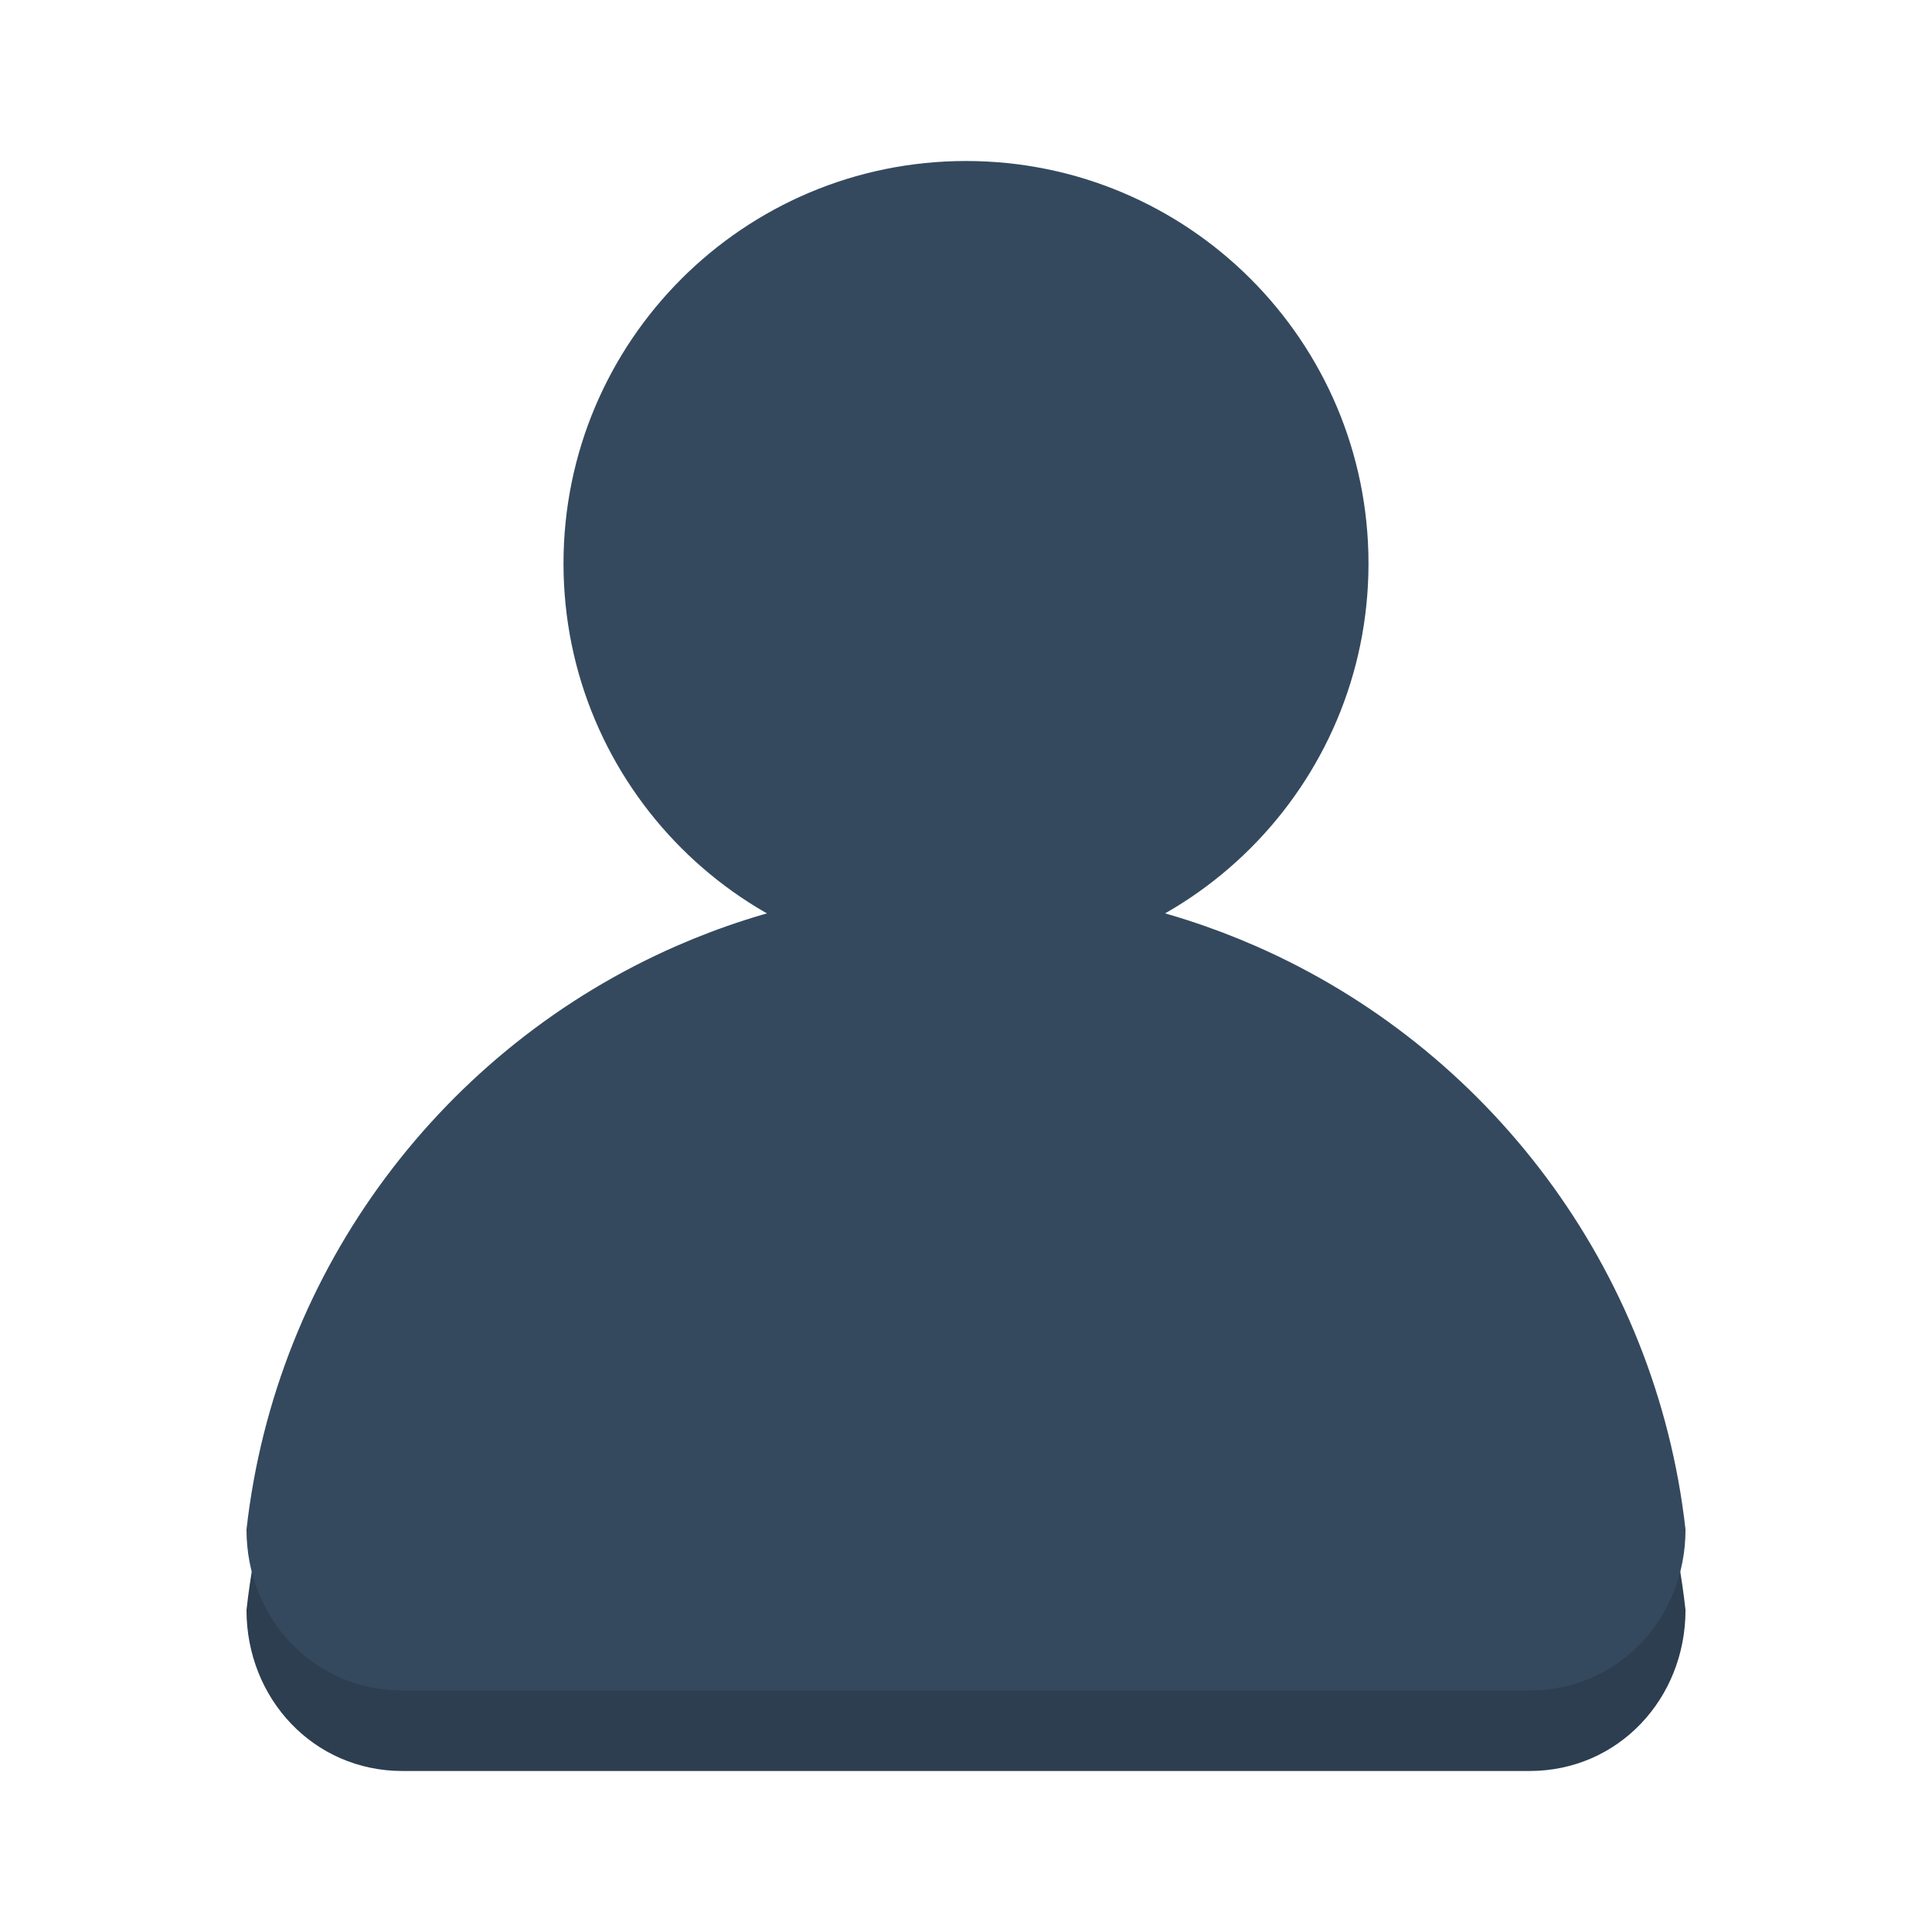
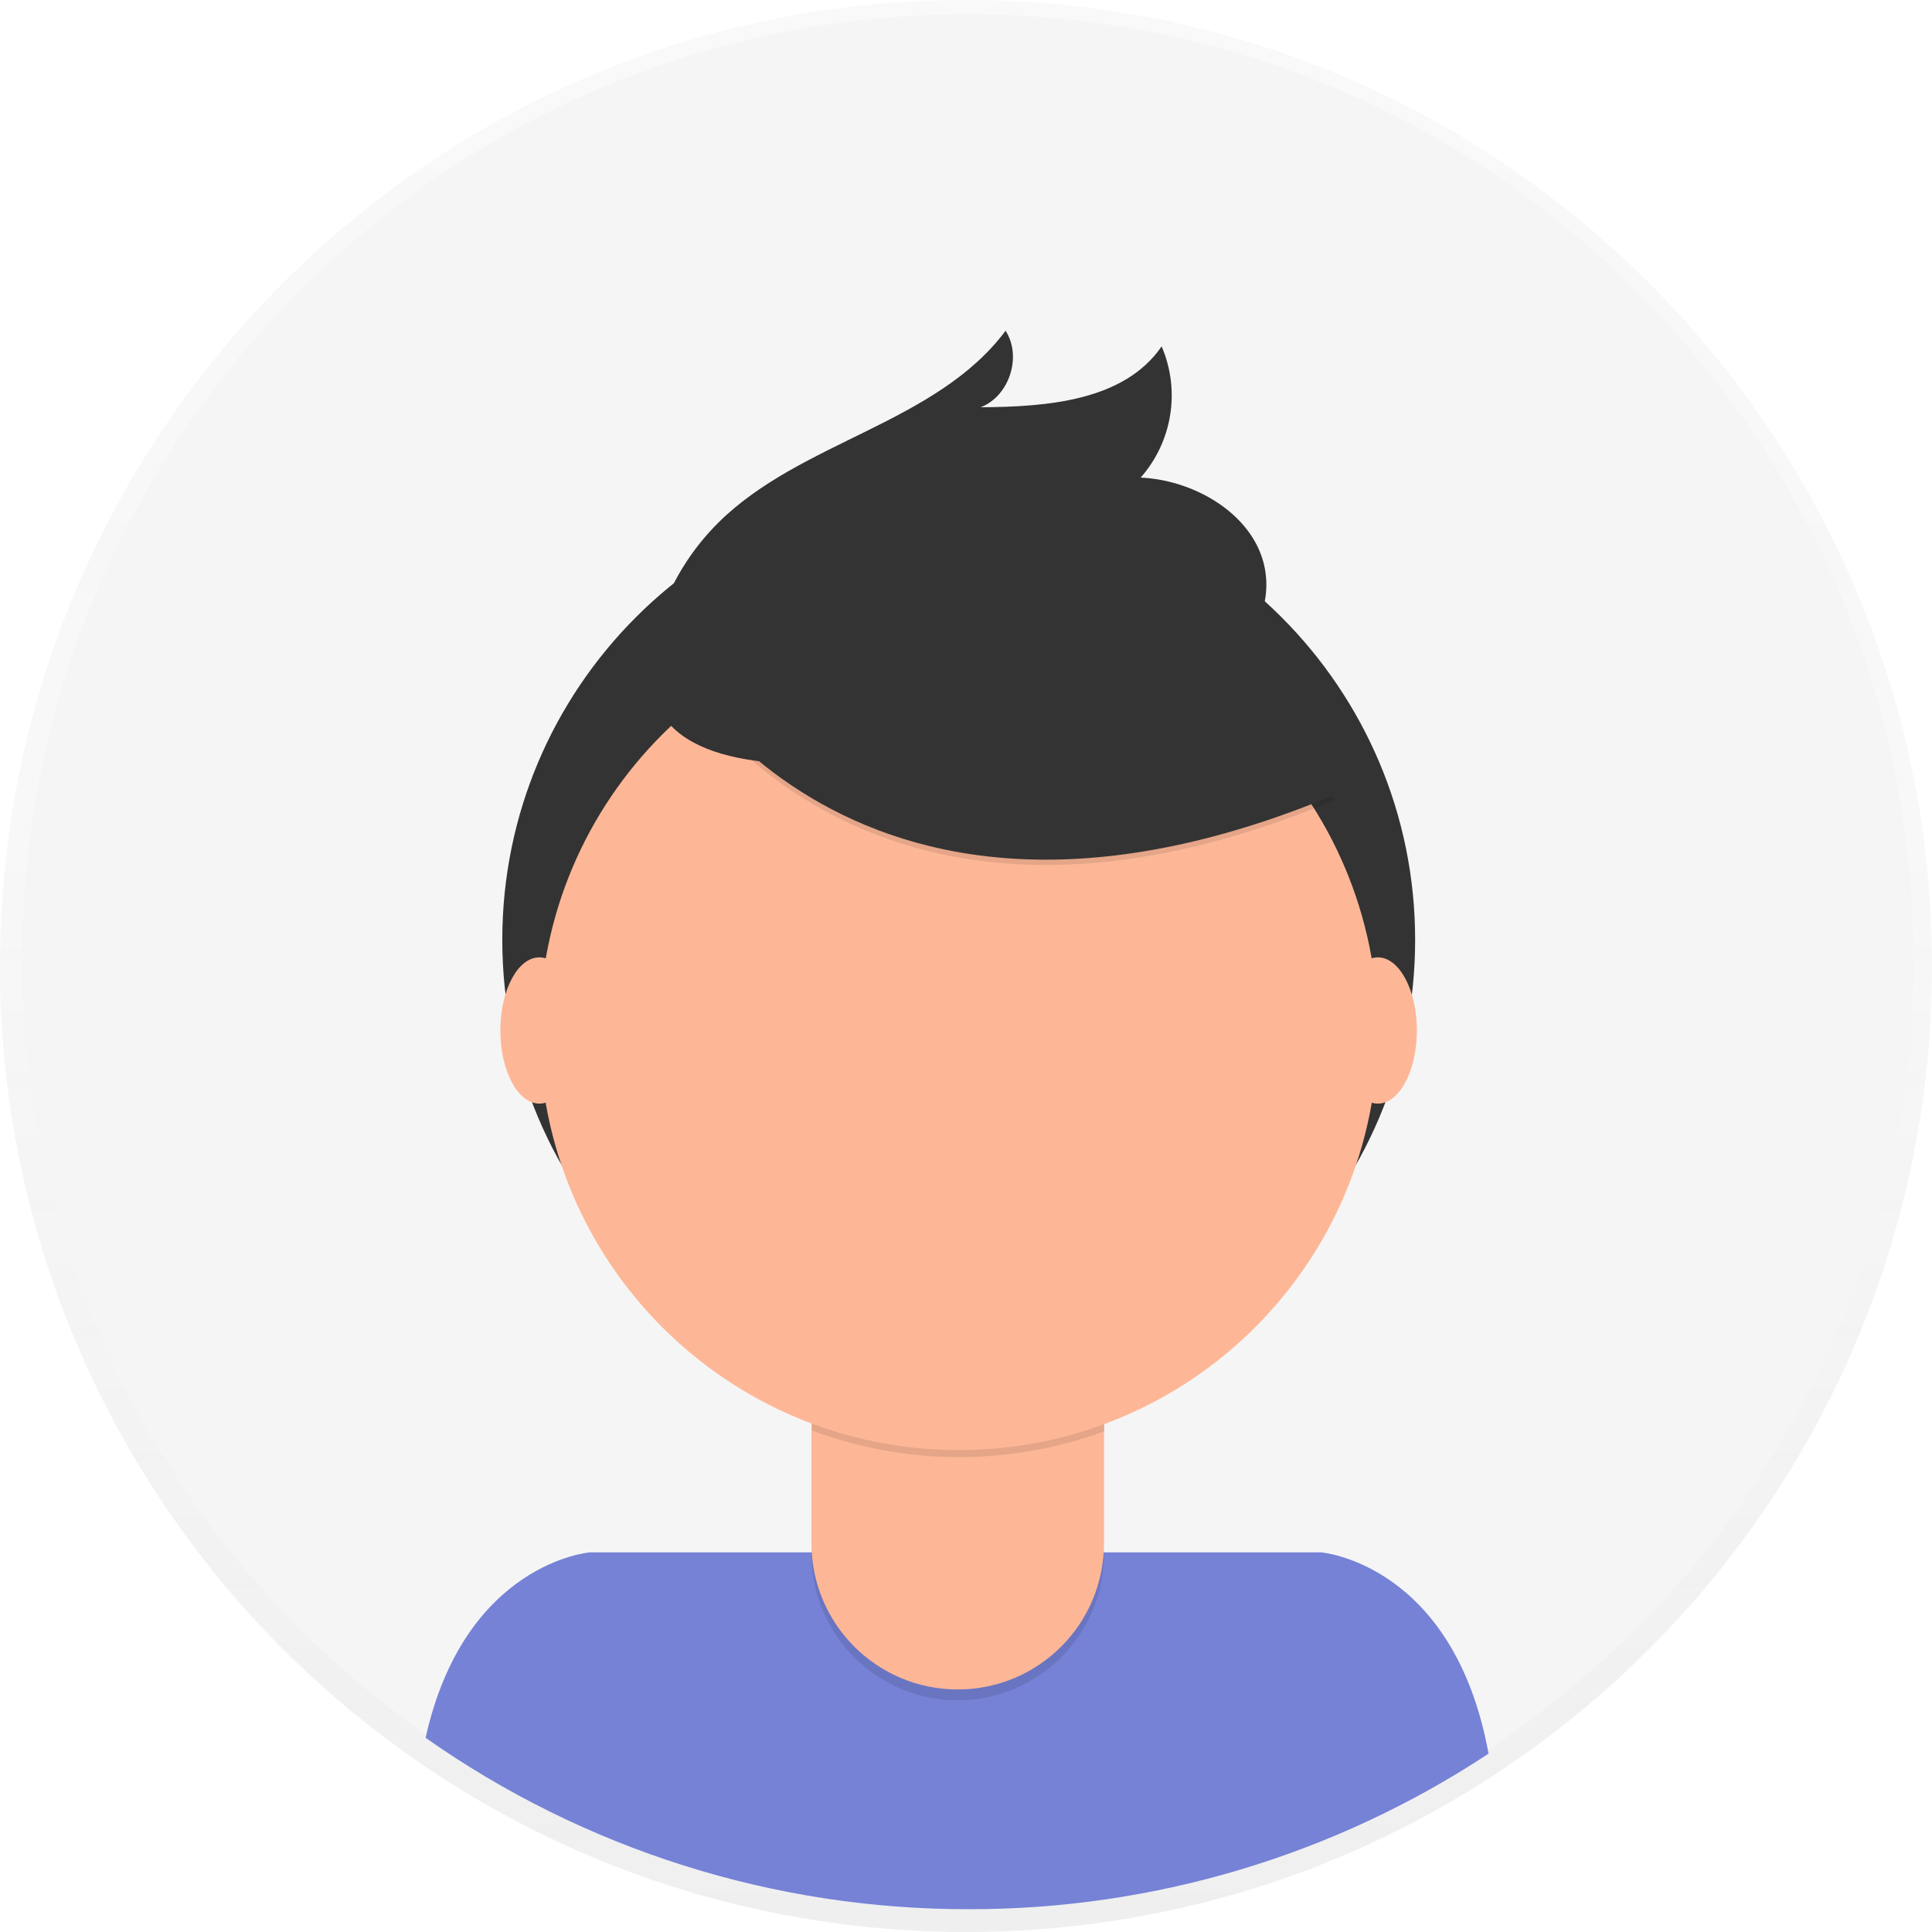
- <svg xmlns="http://www.w3.org/2000/svg" height="24" version="1.1" width="24">
-   <g transform="translate(0 -1028.4)">
-     <path d="m8.406 1041.1c-2.886 1.3-4.978 4-5.344 7.3 0 1.1 0.833 2 1.938 2h14c1.105 0 1.938-0.9 1.938-2-0.366-3.3-2.459-6-5.344-7.3-0.649 1.3-2.011 2.3-3.594 2.3s-2.945-1-3.594-2.3z" fill="#2c3e50" />
-     <path d="m17 4a5 5 0 1 1 -10 0 5 5 0 1 1 10 0z" fill="#34495e" transform="translate(0 1031.4)" />
-     <path d="m12 11c-1.277 0-2.494 0.269-3.594 0.75-2.886 1.262-4.978 3.997-5.344 7.25 0 1.105 0.833 2 1.938 2h14c1.105 0 1.938-0.895 1.938-2-0.366-3.253-2.459-5.988-5.344-7.25-1.1-0.481-2.317-0.75-3.594-0.75z" fill="#34495e" transform="translate(0 1028.4)" />
+ <svg xmlns="http://www.w3.org/2000/svg" id="457bf273-24a3-4fd8-a857-e9b918267d6a" data-name="Layer 1" width="698" height="698" viewBox="0 0 698 698">
+   <defs>
+     <linearGradient id="b247946c-c62f-4d08-994a-4c3d64e1e98f" x1="349" y1="698" x2="349" gradientUnits="userSpaceOnUse">
+       <stop offset="0" stop-color="gray" stop-opacity="0.25" />
+       <stop offset="0.54" stop-color="gray" stop-opacity="0.12" />
+       <stop offset="1" stop-color="gray" stop-opacity="0.1" />
+     </linearGradient>
+   </defs>
+   <g opacity="0.5">
+     <circle cx="349" cy="349" r="349" fill="url(#b247946c-c62f-4d08-994a-4c3d64e1e98f)" />
  </g>
+   <circle cx="349.68" cy="346.77" r="341.64" fill="#f5f5f5" />
+   <path d="M601,790.76a340,340,0,0,0,187.79-56.2c-12.59-68.8-60.5-72.72-60.5-72.72H464.09s-45.21,3.71-59.33,67A340.07,340.07,0,0,0,601,790.76Z" transform="translate(-251 -101)" fill="#7582d6" />
+   <circle cx="346.37" cy="339.57" r="164.9" fill="#333" />
+   <path d="M293.15,476.92H398.81a0,0,0,0,1,0,0v84.53A52.83,52.83,0,0,1,346,614.28h0a52.83,52.83,0,0,1-52.83-52.83V476.92a0,0,0,0,1,0,0Z" opacity="0.1" />
+   <path d="M296.5,473h99a3.35,3.35,0,0,1,3.35,3.35v81.18A52.83,52.83,0,0,1,346,610.37h0a52.83,52.83,0,0,1-52.83-52.83V476.35A3.35,3.35,0,0,1,296.5,473Z" fill="#fdb797" />
+   <path d="M544.34,617.82a152.07,152.07,0,0,0,105.66.29v-13H544.34Z" transform="translate(-251 -101)" opacity="0.1" />
+   <circle cx="346.37" cy="372.44" r="151.45" fill="#fdb797" />
+   <path d="M489.49,335.68S553.32,465.24,733.37,390l-41.92-65.73-74.31-26.67Z" transform="translate(-251 -101)" opacity="0.1" />
+   <path d="M489.49,333.78s63.83,129.56,243.88,54.3l-41.92-65.73-74.31-26.67Z" transform="translate(-251 -101)" fill="#333" />
+   <path d="M488.93,325a87.49,87.49,0,0,1,21.69-35.27c29.79-29.45,78.63-35.66,103.68-69.24,6,9.32,1.36,23.65-9,27.65,24-.16,51.81-2.26,65.38-22a44.89,44.89,0,0,1-7.57,47.4c21.27,1,44,15.4,45.34,36.65.92,14.16-8,27.56-19.59,35.68s-25.71,11.85-39.56,14.9C608.86,369.7,462.54,407.07,488.93,325Z" transform="translate(-251 -101)" fill="#333" />
+   <ellipse cx="194.86" cy="372.3" rx="14.09" ry="26.42" fill="#fdb797" />
+   <ellipse cx="497.8" cy="372.3" rx="14.09" ry="26.42" fill="#fdb797" />
</svg>
